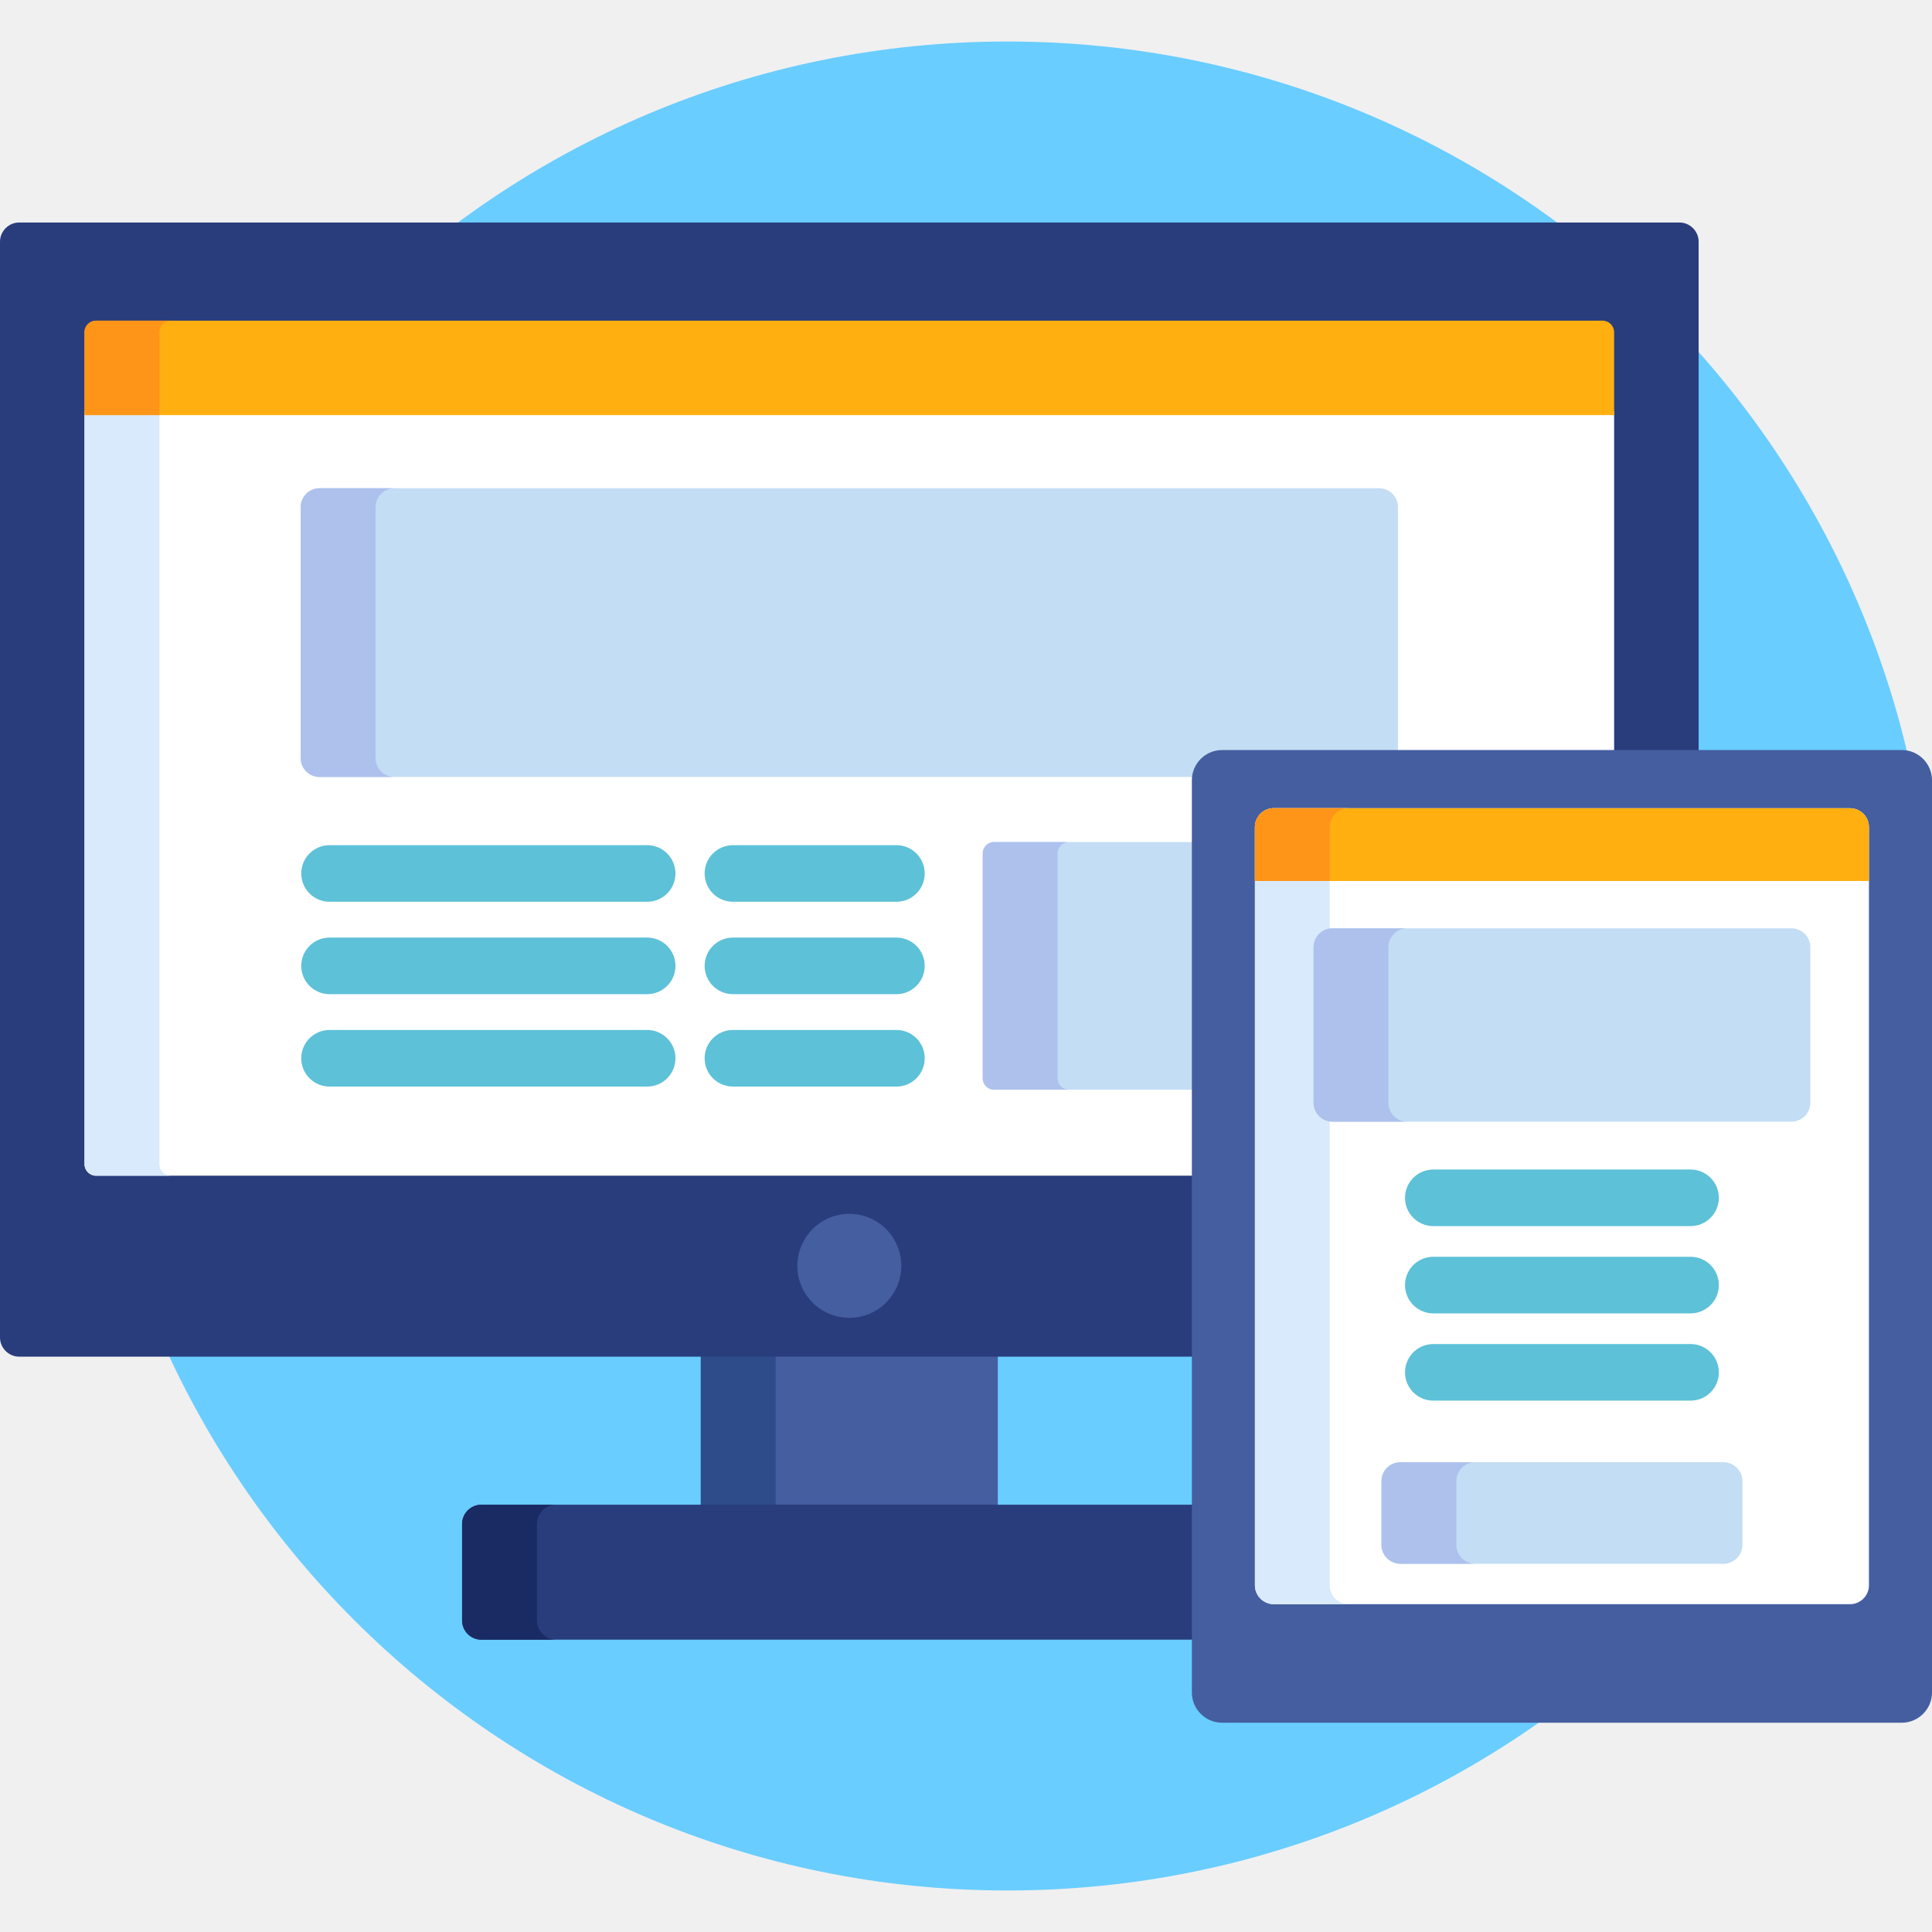
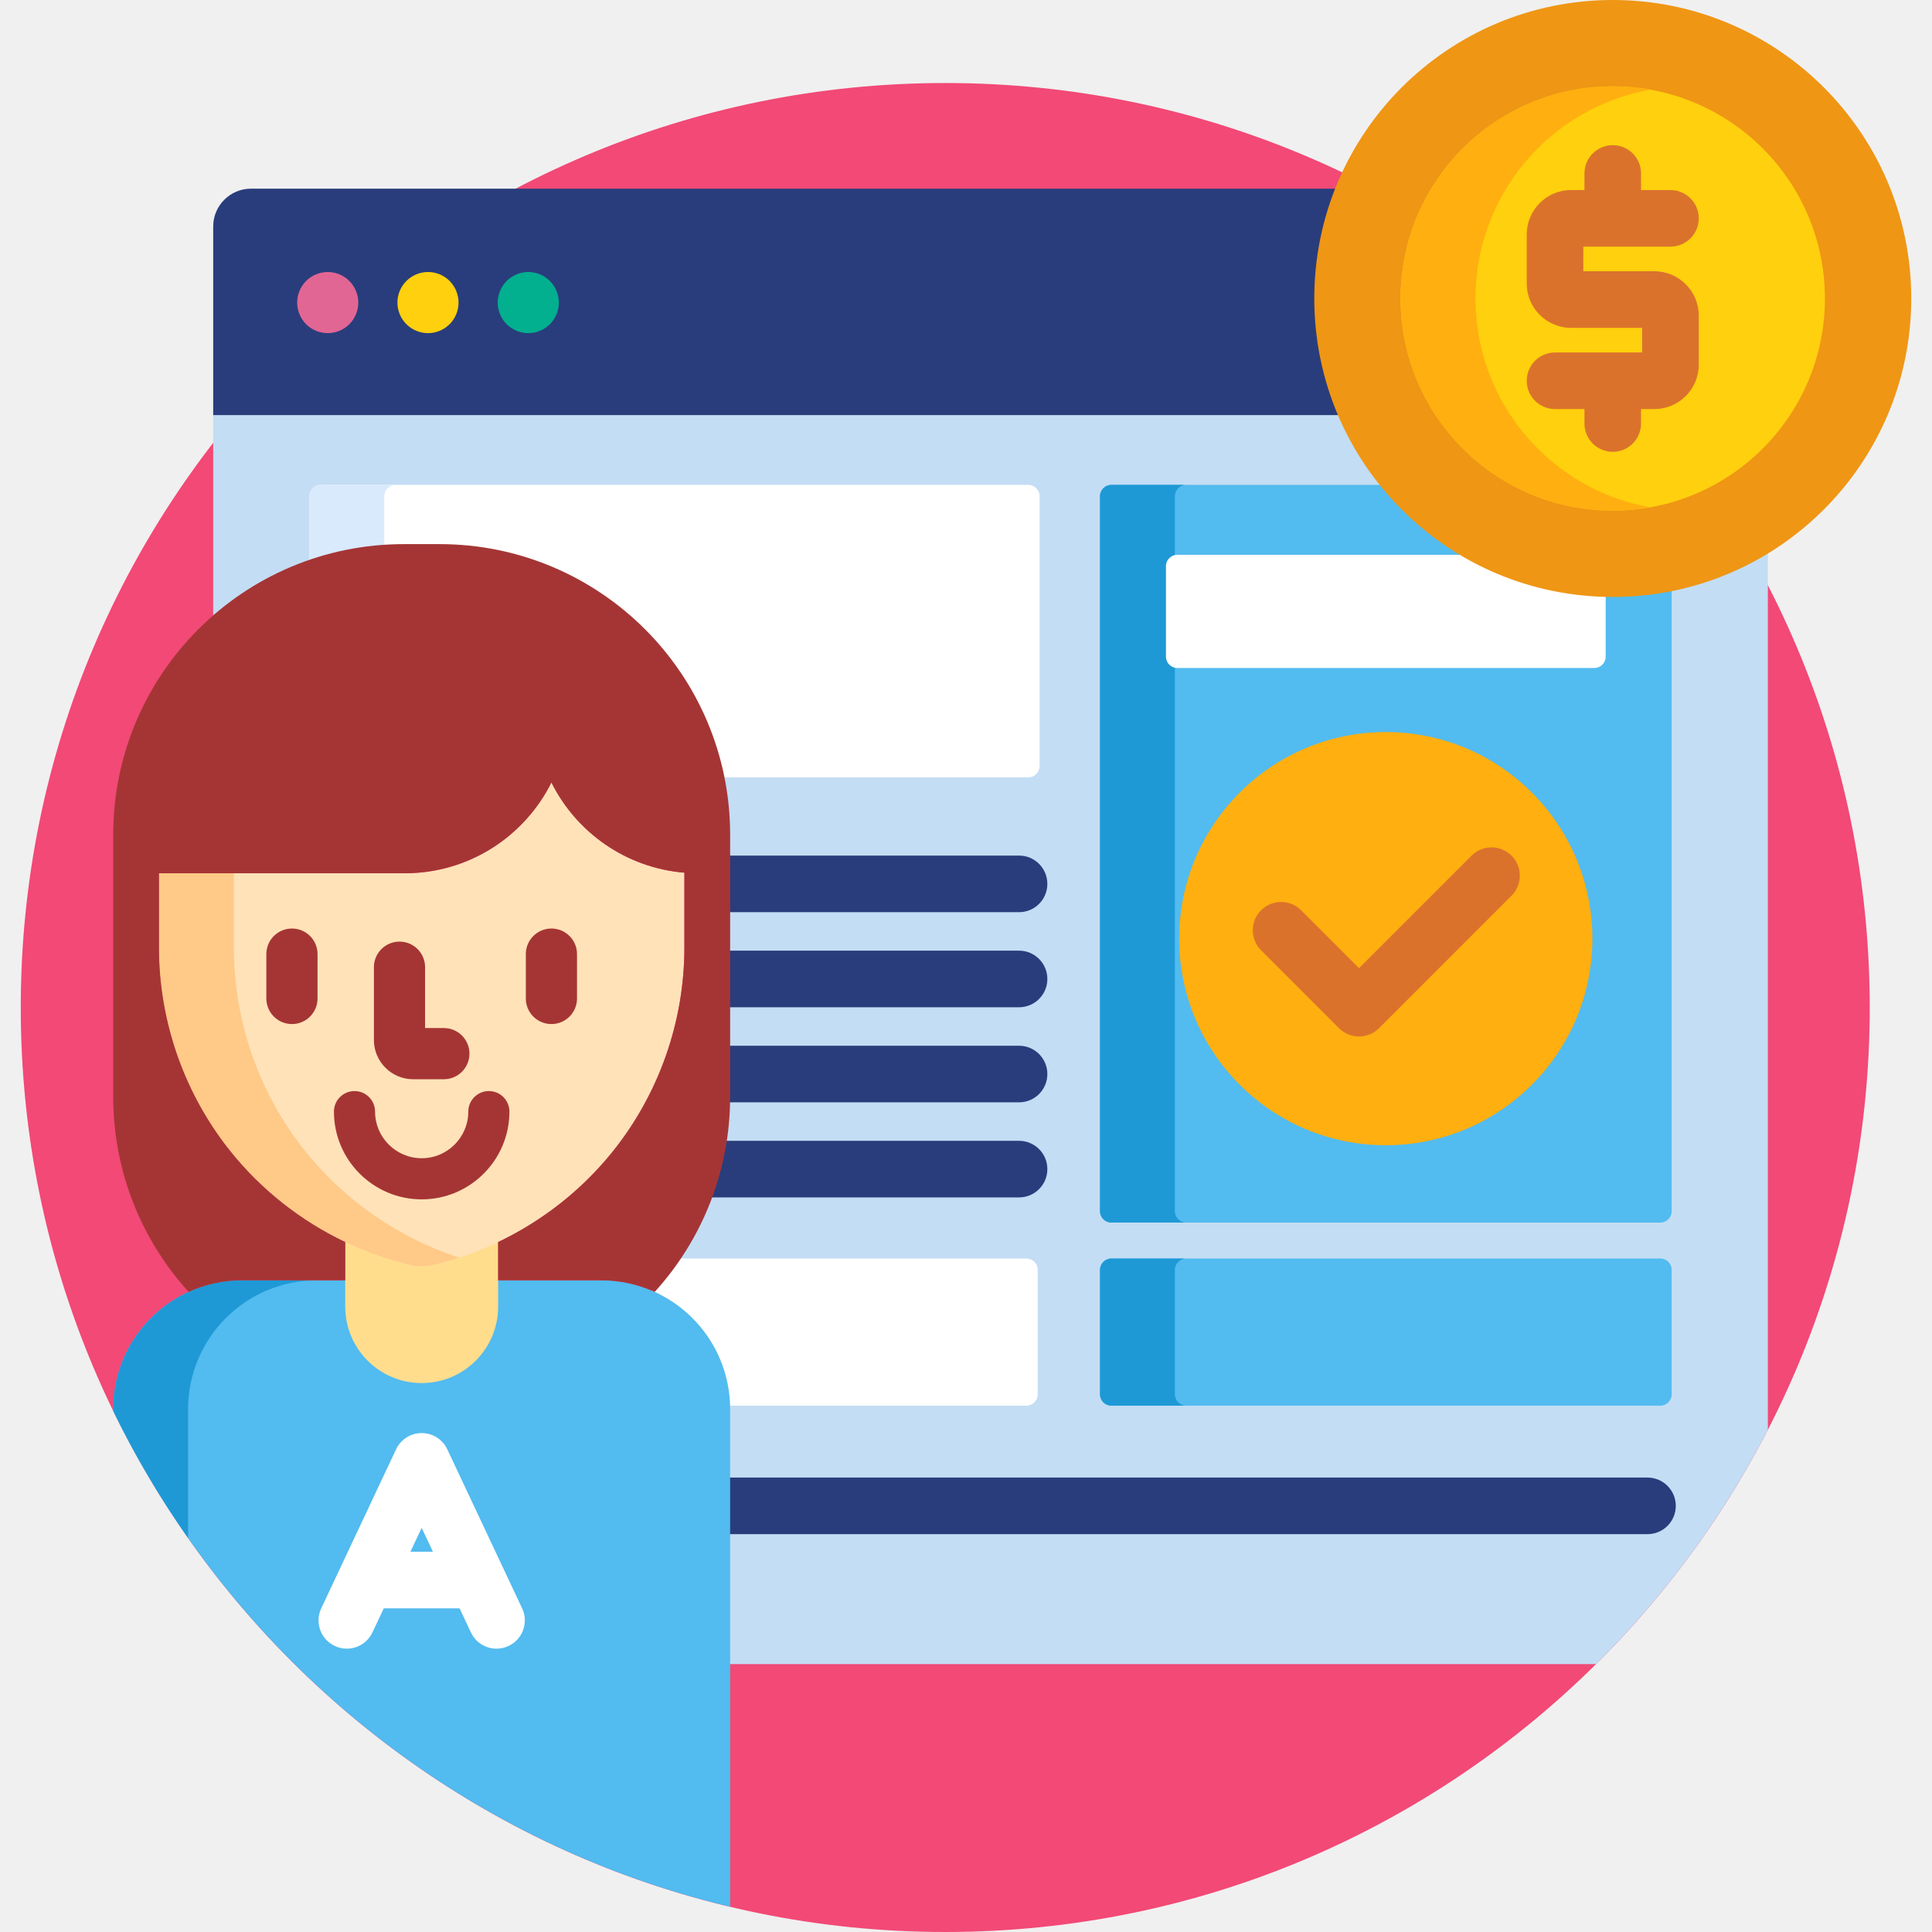
<svg xmlns="http://www.w3.org/2000/svg" version="1.1" id="Capa_1" x="0px" y="0px" viewBox="0 0 512 512" style="enable-background:new 0 0 512 512;" xml:space="preserve">
-   <circle style="fill:#69CDFF;" cx="267" cy="256" r="245" />
-   <rect x="185.72" y="358.53" style="fill:#445EA0;" width="78.71" height="41.23" />
-   <rect x="185.72" y="358.53" style="fill:#2E4C89;" width="19.842" height="41.23" />
-   <path style="fill:#293D7C;" d="M316.856,398.763H127.56c-2.806,0-5.101,2.296-5.101,5.102v25.571c0,2.806,2.296,5.102,5.101,5.102  h189.296L316.856,398.763L316.856,398.763z" />
-   <path style="fill:#1A2B63;" d="M142.301,429.435v-25.571c0-2.806,2.296-5.102,5.102-5.102H127.56c-2.806,0-5.101,2.296-5.101,5.102  v25.571c0,2.806,2.296,5.102,5.101,5.102h19.842C144.597,434.537,142.301,432.241,142.301,429.435z" />
-   <path style="fill:#293D7C;" d="M445.054,58.964H5.102C2.296,58.964,0,61.26,0,64.066V354.43c0,2.807,2.296,5.102,5.102,5.102  h311.754V206.768c0-3.859,3.14-7,7-7h126.3V64.066C450.156,61.26,447.86,58.964,445.054,58.964z" />
-   <path style="fill:#FFFFFF;" d="M22.396,308.514c0,1.684,1.377,3.06,3.061,3.06h291.399V206.768c0-3.859,3.14-7,7-7H427.76v-90.77  H22.396V308.514z" />
-   <path style="fill:#D9EAFC;" d="M42.239,308.514V108.998H22.396v199.516c0,1.684,1.377,3.06,3.061,3.06H45.3  C43.616,311.574,42.239,310.197,42.239,308.514z" />
-   <circle style="fill:#445EA0;" cx="225.08" cy="335.46" r="13.774" />
-   <path style="fill:#C3DDF4;" d="M316.856,223.146h-53.424c-1.65,0-3,1.35-3,3v59.639c0,1.65,1.35,3,3,3h53.424V223.146z" />
-   <path style="fill:#AEC1ED;" d="M280.274,285.785v-59.639c0-1.65,1.35-3,3-3h-19.842c-1.65,0-3,1.35-3,3v59.639c0,1.65,1.35,3,3,3  h19.842C281.624,288.785,280.274,287.435,280.274,285.785z" />
-   <path style="fill:#C3DDF4;" d="M323.856,199.768h46.618v-65.382c0-2.75-2.25-5-5-5H84.682c-2.75,0-5,2.25-5,5v66.525  c0,2.75,2.25,5,5,5h232.233C317.339,202.455,320.288,199.768,323.856,199.768z" />
-   <path style="fill:#AEC1ED;" d="M99.524,200.91v-66.525c0-2.75,2.25-5,5-5H84.682c-2.75,0-5,2.25-5,5v66.525c0,2.75,2.25,5,5,5  h19.842C101.774,205.91,99.524,203.66,99.524,200.91z" />
-   <path style="fill:#FFAF10;" d="M424.699,84.983H25.457c-1.684,0-3.061,1.377-3.061,3.062v21.953H427.76V88.045  C427.76,86.36,426.382,84.983,424.699,84.983z" />
-   <path style="fill:#FF9518;" d="M45.3,84.983H25.457c-1.684,0-3.061,1.377-3.061,3.062v21.953h19.842V88.045  C42.239,86.36,43.616,84.983,45.3,84.983z" />
+   <circle style="fill:#F24976;" cx="250.5" cy="267" r="245" />
+   <path style="fill:#C3DDF4;" d="M427.396,157.205c-32.48,0-60.383-19.934-72.144-48.205H56.5v55.486  c13.443-11.986,31.147-19.289,50.531-19.289h9.438c41.921,0,76.026,34.105,76.026,76.026v69.384  c0,18.939-7.006,37.083-19.727,51.093c-0.215,0.236-0.304,0.561-0.239,0.873c0.064,0.313,0.274,0.576,0.564,0.708  c11.787,5.383,19.403,17.224,19.403,30.166V441h230.469c18.249-18.089,33.671-39.023,45.536-62.09V145.475  C456.552,152.9,442.47,157.205,427.396,157.205z" />
+   <path style="fill:#293D7C;" d="M436.602,391.569H192.495v15h244.107c4.142,0,7.5-3.357,7.5-7.5  C444.102,394.927,440.744,391.569,436.602,391.569z" />
+   <path style="fill:#FFFFFF;" d="M272.002,333.52H179.23c-1.954,2.853-4.109,5.589-6.463,8.181c-0.215,0.236-0.304,0.561-0.239,0.873  c0.064,0.313,0.274,0.576,0.564,0.708c11.503,5.253,19.013,16.66,19.369,29.236h79.541c1.65,0,3-1.35,3-3V336.52  C275.002,334.869,273.652,333.52,272.002,333.52z" />
+   <path style="fill:#293D7C;" d="M349.293,79.103c0-10.284,2.017-20.102,5.646-29.103H66.5c-5.5,0-10,4.5-10,10v50h299.179  C351.577,100.518,349.293,90.073,349.293,79.103z" />
+   <path style="fill:#E26693;" d="M86.852,88.287c-2.139,0-4.224-0.865-5.735-2.366c-1.502-1.513-2.366-3.597-2.366-5.735  c0-2.129,0.864-4.213,2.366-5.725c1.512-1.514,3.597-2.377,5.735-2.377c2.128,0,4.224,0.863,5.725,2.377  c1.513,1.512,2.377,3.596,2.377,5.725c0,2.139-0.864,4.223-2.377,5.735C91.076,87.422,88.98,88.287,86.852,88.287z" />
+   <path style="fill:#FFD00D;" d="M113.42,88.287c-2.128,0-4.224-0.865-5.726-2.377c-1.512-1.502-2.376-3.586-2.376-5.725  c0-2.129,0.864-4.213,2.376-5.725c1.513-1.514,3.598-2.377,5.726-2.377c2.139,0,4.223,0.863,5.736,2.377  c1.501,1.512,2.365,3.596,2.365,5.725c0,2.128-0.864,4.223-2.365,5.725C117.643,87.422,115.559,88.287,113.42,88.287z" />
+   <path style="fill:#02AF8E;" d="M139.998,88.287c-2.139,0-4.224-0.865-5.725-2.366c-1.513-1.513-2.377-3.597-2.377-5.735  c0-2.129,0.864-4.213,2.377-5.725c1.501-1.514,3.586-2.377,5.725-2.377c2.128,0,4.224,0.863,5.725,2.377  c1.513,1.512,2.377,3.596,2.377,5.725c0,2.139-0.864,4.223-2.377,5.735C144.211,87.422,142.126,88.287,139.998,88.287z" />
  <g>
-     <path style="fill:#5DC1D8;" d="M171.504,238.979h-84.17c-4.142,0-7.5-3.357-7.5-7.5s3.358-7.5,7.5-7.5h84.17   c4.142,0,7.5,3.357,7.5,7.5S175.646,238.979,171.504,238.979z" />
-     <path style="fill:#5DC1D8;" d="M171.504,263.466h-84.17c-4.142,0-7.5-3.357-7.5-7.5s3.358-7.5,7.5-7.5h84.17   c4.142,0,7.5,3.357,7.5,7.5C179.004,260.108,175.646,263.466,171.504,263.466z" />
-     <path style="fill:#5DC1D8;" d="M171.504,287.953h-84.17c-4.142,0-7.5-3.357-7.5-7.5s3.358-7.5,7.5-7.5h84.17   c4.142,0,7.5,3.357,7.5,7.5S175.646,287.953,171.504,287.953z" />
-     <path style="fill:#5DC1D8;" d="M237.56,238.979h-43.326c-4.142,0-7.5-3.357-7.5-7.5s3.358-7.5,7.5-7.5h43.326   c4.142,0,7.5,3.357,7.5,7.5S241.702,238.979,237.56,238.979z" />
-     <path style="fill:#5DC1D8;" d="M237.56,263.466h-43.326c-4.142,0-7.5-3.357-7.5-7.5s3.358-7.5,7.5-7.5h43.326   c4.142,0,7.5,3.357,7.5,7.5C245.06,260.108,241.702,263.466,237.56,263.466z" />
-     <path style="fill:#5DC1D8;" d="M237.56,287.953h-43.326c-4.142,0-7.5-3.357-7.5-7.5s3.358-7.5,7.5-7.5h43.326   c4.142,0,7.5,3.357,7.5,7.5S241.702,287.953,237.56,287.953z" />
+     <path style="fill:#293D7C;" d="M270.059,226.738h-77.564v15h77.564c4.142,0,7.5-3.357,7.5-7.5   C277.559,230.096,274.201,226.738,270.059,226.738z" />
+     <path style="fill:#293D7C;" d="M270.059,251.935h-77.564v15h77.564c4.142,0,7.5-3.358,7.5-7.5   C277.559,255.292,274.201,251.935,270.059,251.935z" />
+     <path style="fill:#293D7C;" d="M270.059,277.132h-77.564v13.476c0,0.51-0.024,1.016-0.035,1.524h77.598c4.142,0,7.5-3.357,7.5-7.5   C277.559,280.489,274.201,277.132,270.059,277.132z" />
+     <path style="fill:#293D7C;" d="M270.059,302.328h-78.485c-0.799,5.139-2.108,10.164-3.922,15h82.408c4.142,0,7.5-3.357,7.5-7.5   S274.201,302.328,270.059,302.328z" />
  </g>
-   <path style="fill:#445EA0;" d="M504,198.768c4.4,0,8,3.6,8,8v241.77c0,4.4-3.6,8-8,8H323.856c-4.4,0-8-3.6-8-8v-241.77  c0-4.4,3.6-8,8-8L504,198.768L504,198.768z" />
-   <path style="fill:#FFFFFF;" d="M337.567,425.125c-2.75,0-5-2.25-5-5V219.18c0-2.75,2.25-5,5-5H490.29c2.75,0,5,2.25,5,5v200.945  c0,2.75-2.25,5-5,5H337.567z" />
-   <path style="fill:#D9EAFC;" d="M352.409,420.125V219.18c0-2.75,2.25-5,5-5h-19.842c-2.75,0-5,2.25-5,5v200.945c0,2.75,2.25,5,5,5  h19.842C354.659,425.125,352.409,422.875,352.409,420.125z" />
-   <path style="fill:#445EA0;" d="M404.567,445.125c-2.75,0-5-2.25-5-5v-1.945c0-2.75,2.25-5,5-5h18.723c2.75,0,5,2.25,5,5v1.945  c0,2.75-2.25,5-5,5H404.567z" />
-   <path style="fill:#FFAF10;" d="M495.29,233.473V219.18c0-2.75-2.25-5-5-5H337.567c-2.75,0-5,2.25-5,5v14.293L495.29,233.473  L495.29,233.473z" />
-   <path style="fill:#FF9518;" d="M357.409,214.18h-19.842c-2.75,0-5,2.25-5,5v14.293h19.842V219.18  C352.409,216.43,354.659,214.18,357.409,214.18z" />
+   <path style="fill:#FFFFFF;" d="M272.51,128.498H84.998c-1.65,0-3,1.35-3,3v17.954c7.845-2.745,16.264-4.255,25.033-4.255h9.438  c36.712,0,67.428,26.157,74.495,60.813h81.546c1.65,0,3-1.35,3-3v-71.513C275.51,129.848,274.16,128.498,272.51,128.498z" />
+   <path style="fill:#D9EAFC;" d="M101.84,145.395v-13.896c0-1.65,1.35-3,3-3H84.998c-1.65,0-3,1.35-3,3v17.954  C88.28,147.254,94.934,145.863,101.84,145.395z" />
+   <path style="fill:#52BBEF;" d="M159.342,339.294h-28.328v6.972c0,10.621-8.642,19.263-19.264,19.263s-19.263-8.642-19.263-19.263  v-6.972H64.158c-18.862,0-34.152,15.291-34.152,34.153v0.467c31.67,65.193,91.4,114.223,163.489,131.403v-131.87  C193.495,354.585,178.205,339.294,159.342,339.294z" />
+   <path style="fill:#1E99D6;" d="M49.848,373.447c0-18.862,15.29-34.153,34.152-34.153H64.158c-18.862,0-34.152,15.291-34.152,34.153  v0.467c5.724,11.783,12.377,23.029,19.842,33.664C49.848,407.578,49.848,373.447,49.848,373.447z" />
+   <path style="fill:#FFDD8D;" d="M114.409,334.271c-0.871,0.202-1.765,0.305-2.659,0.305c-0.893,0-1.788-0.103-2.658-0.305  c-6.095-1.417-11.996-3.527-17.604-6.235v18.23c0,11.191,9.071,20.263,20.263,20.263c11.191,0,20.264-9.071,20.264-20.263v-18.23  C126.405,330.743,120.504,332.853,114.409,334.271z" />
+   <path style="fill:#FFE2B8;" d="M146.131,207.362c-7.111,14.262-21.834,24.063-38.854,24.063H42.131v19.714  c0,19.614,6.759,38.82,19.029,54.079c12.081,15.021,29.023,25.684,47.705,30.026c0.949,0.221,1.917,0.331,2.885,0.331  c0.969,0,1.936-0.11,2.886-0.331c18.683-4.343,35.624-15.006,47.704-30.026c12.271-15.259,19.029-34.465,19.029-54.079V231.27  C165.898,229.993,152.734,220.604,146.131,207.362z" />
+   <path style="fill:#FFC987;" d="M81.002,305.218c-12.271-15.259-19.029-34.465-19.029-54.079v-19.714H42.131v19.714  c0,19.614,6.759,38.82,19.029,54.079c12.081,15.021,29.023,25.684,47.705,30.026c0.949,0.221,1.917,0.331,2.885,0.331  c0.969,0,1.936-0.11,2.886-0.331c2.376-0.553,4.723-1.209,7.036-1.962C105.796,328.116,91.547,318.328,81.002,305.218z" />
  <g>
-     <path style="fill:#5DC1D8;" d="M448.013,324.933h-68.169c-4.142,0-7.5-3.357-7.5-7.5s3.358-7.5,7.5-7.5h68.169   c4.142,0,7.5,3.357,7.5,7.5C455.513,321.575,452.155,324.933,448.013,324.933z" />
-     <path style="fill:#5DC1D8;" d="M448.013,348.06h-68.169c-4.142,0-7.5-3.357-7.5-7.5c0-4.142,3.358-7.5,7.5-7.5h68.169   c4.142,0,7.5,3.358,7.5,7.5C455.513,344.703,452.155,348.06,448.013,348.06z" />
-     <path style="fill:#5DC1D8;" d="M448.013,371.185h-68.169c-4.142,0-7.5-3.357-7.5-7.5c0-4.142,3.358-7.5,7.5-7.5h68.169   c4.142,0,7.5,3.358,7.5,7.5C455.513,367.828,452.155,371.185,448.013,371.185z" />
+     <path style="fill:#A53535;" d="M77.369,271.388c-3.746,0-6.783-3.035-6.783-6.783v-11.756c0-3.746,3.037-6.782,6.783-6.782   c3.746,0,6.783,3.036,6.783,6.782v11.756C84.152,268.353,81.115,271.388,77.369,271.388z" />
+     <path style="fill:#A53535;" d="M146.132,271.388c-3.747,0-6.782-3.035-6.782-6.783v-11.756c0-3.746,3.035-6.782,6.782-6.782   c3.745,0,6.782,3.036,6.782,6.782v11.756C152.914,268.353,149.877,271.388,146.132,271.388z" />
+     <path style="fill:#A53535;" d="M117.629,286.009h-8.14c-5.735,0-10.4-4.666-10.4-10.401v-19.292c0-3.745,3.037-6.782,6.782-6.782   c3.747,0,6.782,3.037,6.782,6.782v16.127h4.975c3.746,0,6.783,3.037,6.783,6.782C124.412,282.972,121.375,286.009,117.629,286.009z   " />
  </g>
-   <path style="fill:#C3DDF4;" d="M479.756,292.257c0,2.75-2.25,5-5,5H353.101c-2.75,0-5-2.25-5-5v-41.244c0-2.75,2.25-5,5-5h121.655  c2.75,0,5,2.25,5,5V292.257z" />
-   <path style="fill:#AEC1ED;" d="M367.943,292.257v-41.244c0-2.75,2.25-5,5-5h-19.842c-2.75,0-5,2.25-5,5v41.244c0,2.75,2.25,5,5,5  h19.842C370.193,297.257,367.943,295.007,367.943,292.257z" />
-   <path style="fill:#C3DDF4;" d="M461.757,409.416c0,2.75-2.25,5-5,5H371.1c-2.75,0-5-2.25-5-5v-16.91c0-2.75,2.25-5,5-5h85.657  c2.75,0,5,2.25,5,5L461.757,409.416L461.757,409.416z" />
-   <path style="fill:#AEC1ED;" d="M385.942,409.416v-16.91c0-2.75,2.25-5,5-5H371.1c-2.75,0-5,2.25-5,5v16.91c0,2.75,2.25,5,5,5h19.842  C388.192,414.416,385.942,412.166,385.942,409.416z" />
+   <path style="fill:#FFFFFF;" d="M138.37,426.224l-19.834-42.14c-1.237-2.628-3.881-4.306-6.786-4.306  c-2.905,0-5.549,1.678-6.786,4.307l-19.833,42.14c-1.764,3.747-0.155,8.216,3.592,9.979c3.746,1.762,8.216,0.155,9.98-3.593  l3.003-6.381h20.088l3.004,6.382c1.278,2.715,3.976,4.308,6.791,4.308c1.07,0,2.157-0.23,3.189-0.716  C138.526,434.44,140.134,429.972,138.37,426.224z M108.766,411.23l2.984-6.341l2.984,6.341H108.766z" />
+   <path style="fill:#A53535;" d="M111.75,317.843c-12.821,0-23.252-10.431-23.252-23.253c0-3.01,2.439-5.449,5.449-5.449  c3.01,0,5.45,2.44,5.45,5.449c0,6.812,5.542,12.354,12.353,12.354c6.812,0,12.353-5.542,12.353-12.354c0-3.01,2.44-5.449,5.45-5.449  c3.01,0,5.45,2.44,5.45,5.449C135.004,307.412,124.572,317.843,111.75,317.843z" />
+   <path style="fill:#52BBEF;" d="M291.51,369.518c0,1.65,1.35,3,3,3h145.492c1.65,0,3-1.35,3-3V336.52c0-1.65-1.35-3-3-3H294.51  c-1.65,0-3,1.35-3,3V369.518z" />
+   <path style="fill:#1E99D6;" d="M311.352,369.518V336.52c0-1.65,1.35-3,3-3H294.51c-1.65,0-3,1.35-3,3v32.998c0,1.65,1.35,3,3,3  h19.842C312.702,372.518,311.352,371.168,311.352,369.518z" />
+   <path style="fill:#52BBEF;" d="M427.396,157.205c-24.342,0-46.113-11.197-60.448-28.707H294.51c-1.65,0-3,1.35-3,3V320.99  c0,1.65,1.35,3,3,3h145.492c1.65,0,3-1.35,3-3V155.636C437.958,156.663,432.739,157.205,427.396,157.205z" />
+   <path style="fill:#1E99D6;" d="M311.352,320.99V131.498c0-1.65,1.35-3,3-3H294.51c-1.65,0-3,1.35-3,3V320.99c0,1.65,1.35,3,3,3  h19.842C312.702,323.99,311.352,322.641,311.352,320.99z" />
+   <path style="fill:#FFFFFF;" d="M388.919,147.028H311.99c-1.65,0-3,1.35-3,3v23.998c0,1.65,1.35,3,3,3h110.53c1.65,0,3-1.35,3-3  v-16.869C412.24,156.842,399.774,153.201,388.919,147.028z" />
+   <circle style="fill:#FFAF10;" cx="367.25" cy="248.75" r="54.75" />
+   <path style="fill:#DB722C;" d="M360.152,274.68c-1.919,0-3.839-0.732-5.303-2.196l-20.652-20.651c-2.929-2.929-2.929-7.678,0-10.606  c2.929-2.93,7.678-2.929,10.606-0.001l15.349,15.349l29.814-29.815c2.929-2.928,7.678-2.928,10.607,0  c2.929,2.93,2.929,7.678,0,10.607l-35.117,35.119C363.991,273.947,362.072,274.68,360.152,274.68z" />
+   <circle style="fill:#EF9614;" cx="427.4" cy="79.1" r="79.1" />
+   <circle style="fill:#FFD00D;" cx="427.4" cy="79.1" r="56.22" />
+   <path style="fill:#FFAF10;" d="M391.02,79.103c0-27.661,19.983-50.64,46.297-55.327c-3.222-0.574-6.534-0.891-9.921-0.891  c-31.05,0-56.219,25.169-56.219,56.218c0,31.05,25.169,56.221,56.219,56.221c3.387,0,6.699-0.316,9.921-0.891  C411.003,129.744,391.02,106.765,391.02,79.103z" />
+   <path style="fill:#DB722C;" d="M438.441,71.887h-18.839v-6.524h23.087c4.142,0,7.5-3.357,7.5-7.5s-3.358-7.5-7.5-7.5h-7.793v-4.394  c0-4.143-3.358-7.5-7.5-7.5s-7.5,3.357-7.5,7.5v4.394h-3.545c-6.479,0-11.749,5.271-11.749,11.749v13.027  c0,6.478,5.271,11.748,11.749,11.748h18.838v6.522h-23.087c-4.142,0-7.5,3.357-7.5,7.5s3.358,7.5,7.5,7.5h7.794v3.829  c0,4.143,3.358,7.5,7.5,7.5s7.5-3.357,7.5-7.5v-3.829h3.545c6.478,0,11.748-5.271,11.748-11.748V83.635  C450.189,77.157,444.919,71.887,438.441,71.887z" />
+   <path style="fill:#A53535;" d="M116.469,144.197h-9.438c-42.54,0-77.025,34.485-77.025,77.026v69.384  c0,19.928,7.568,38.088,19.987,51.765c4.316-1.972,9.11-3.078,14.165-3.078h27.329v-10.145  c-11.695-5.566-22.132-13.742-30.327-23.932c-12.271-15.259-19.029-34.465-19.029-54.079v-19.714h65.146  c17.02,0,31.742-9.801,38.854-24.063c6.604,13.241,19.768,22.631,35.238,23.908v19.868c0,19.614-6.758,38.82-19.029,54.079  c-8.195,10.189-18.631,18.366-30.326,23.932v10.145h27.328c5.056,0,9.85,1.106,14.166,3.078  c12.419-13.676,19.987-31.837,19.987-51.765v-69.384C193.495,178.683,159.01,144.197,116.469,144.197z" />
  <g>
</g>
  <g>
</g>
  <g>
</g>
  <g>
</g>
  <g>
</g>
  <g>
</g>
  <g>
</g>
  <g>
</g>
  <g>
</g>
  <g>
</g>
  <g>
</g>
  <g>
</g>
  <g>
</g>
  <g>
</g>
  <g>
</g>
</svg>
